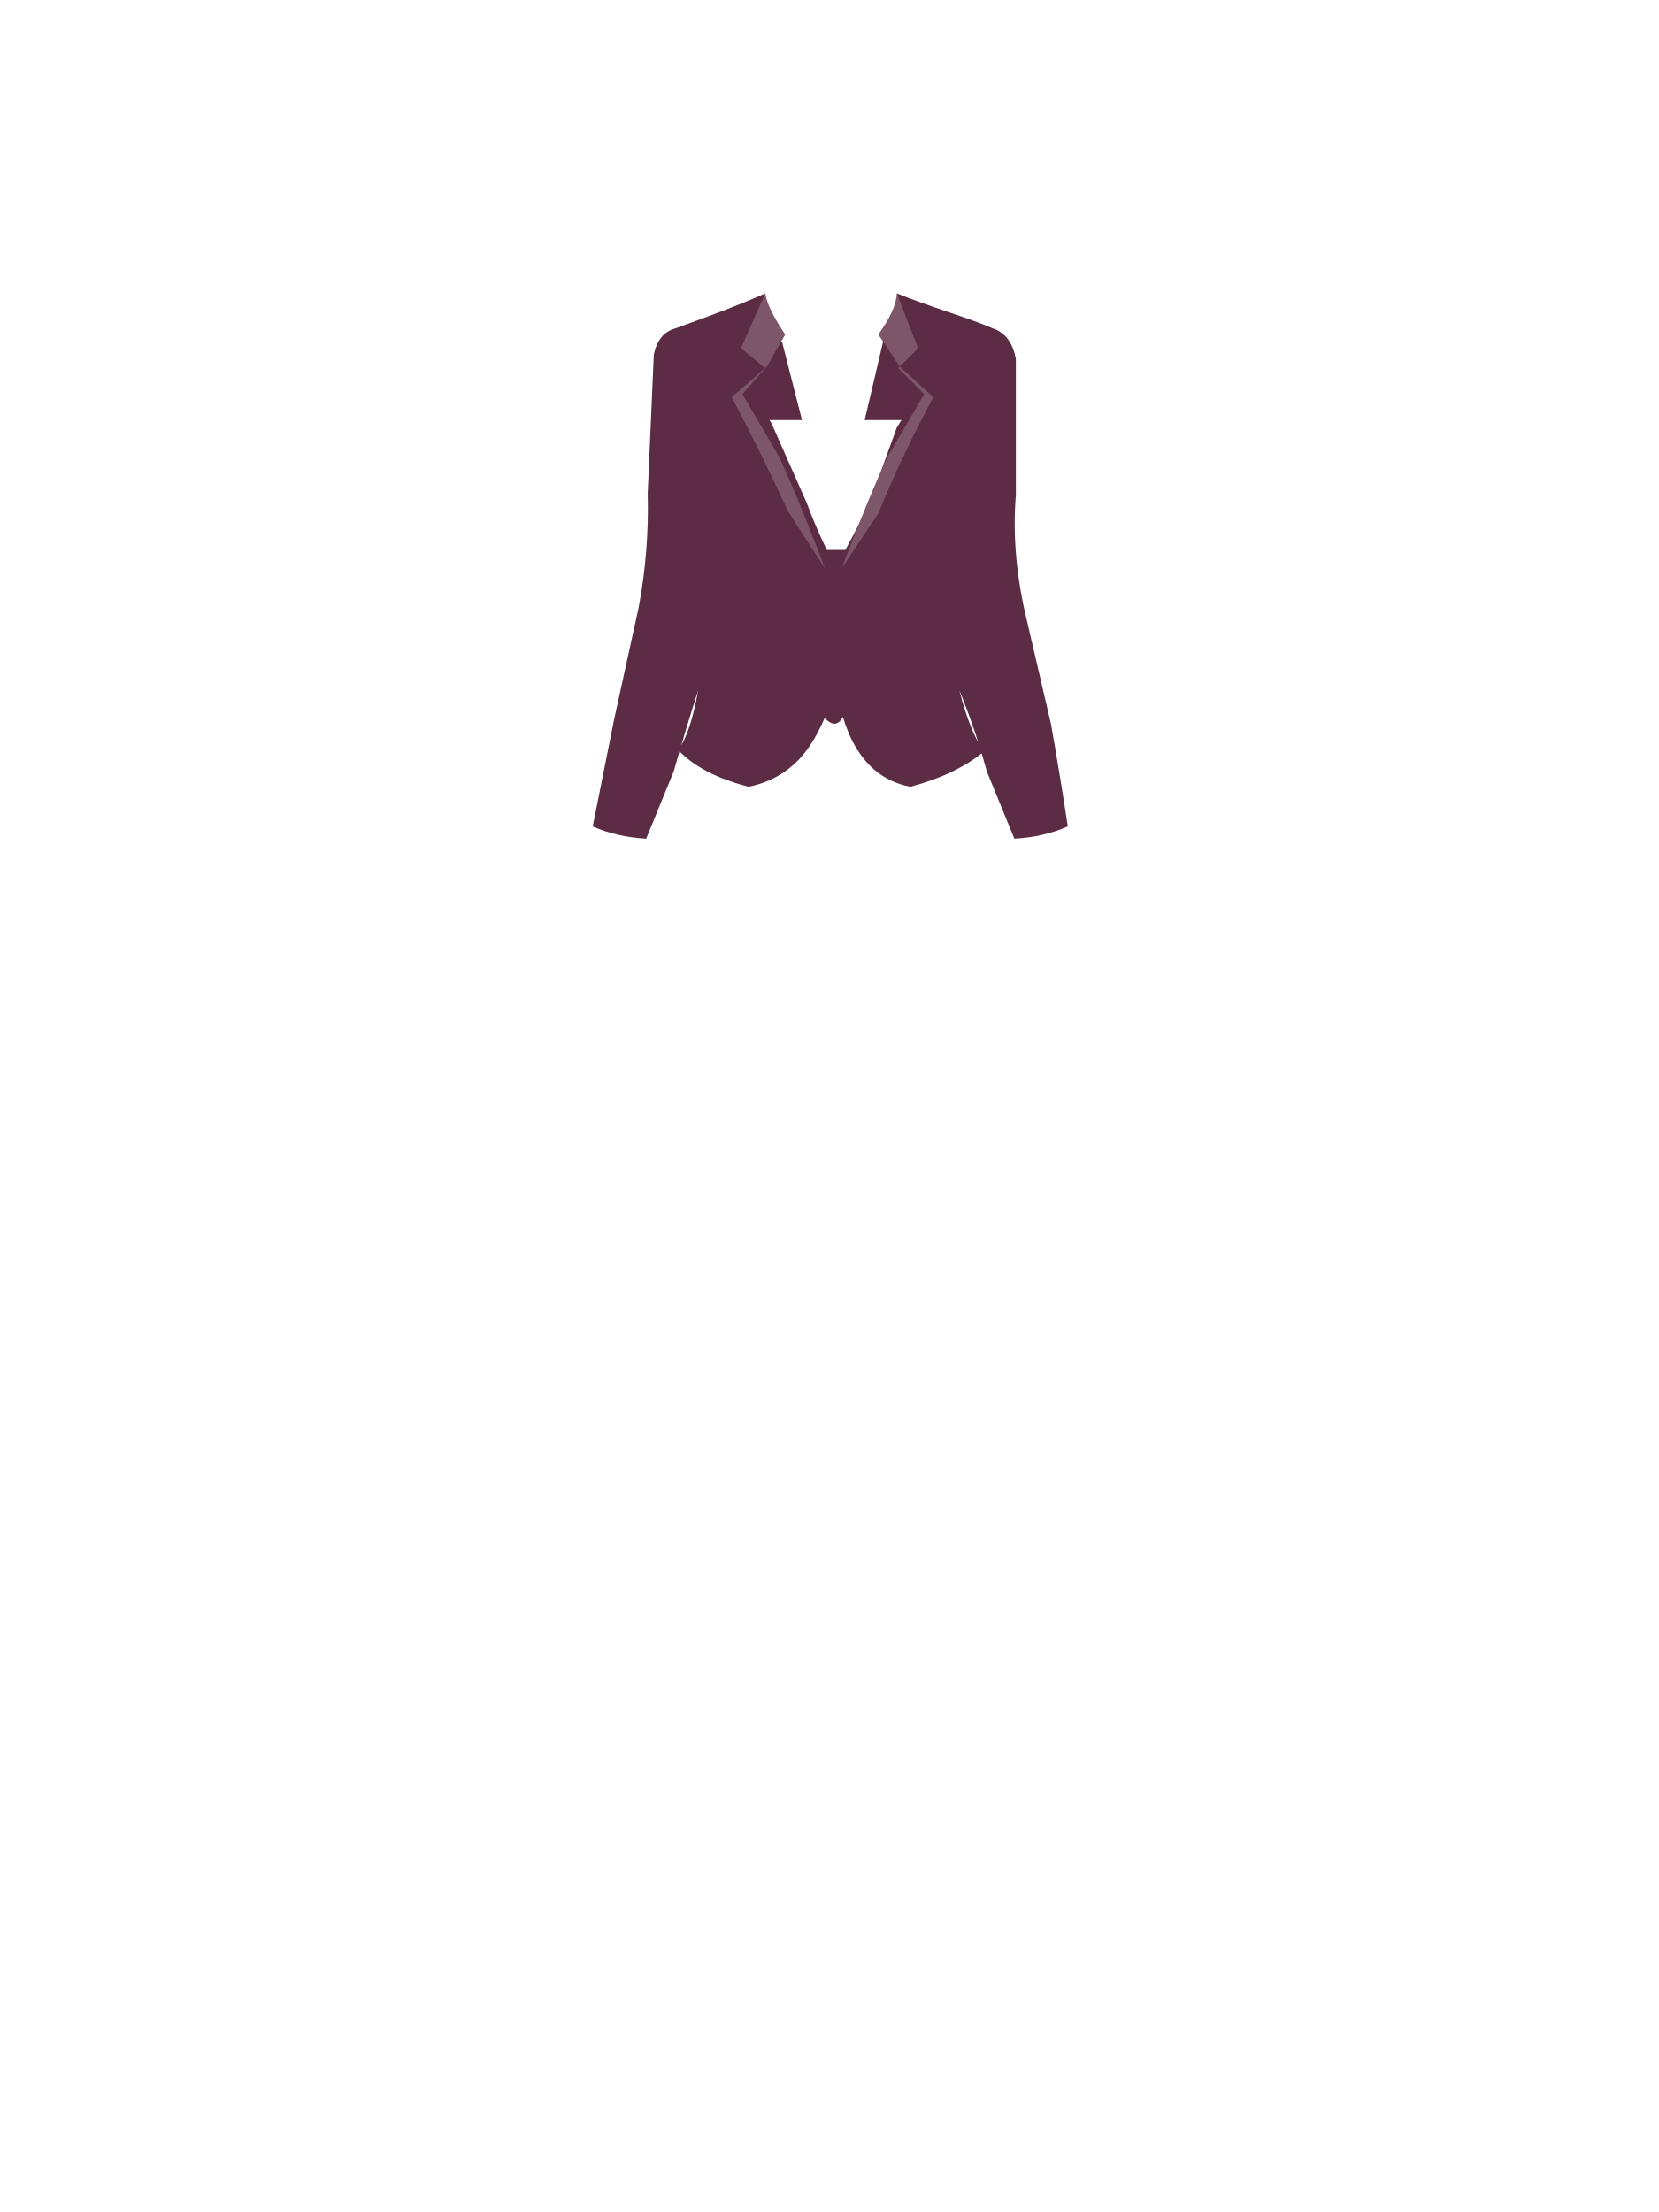
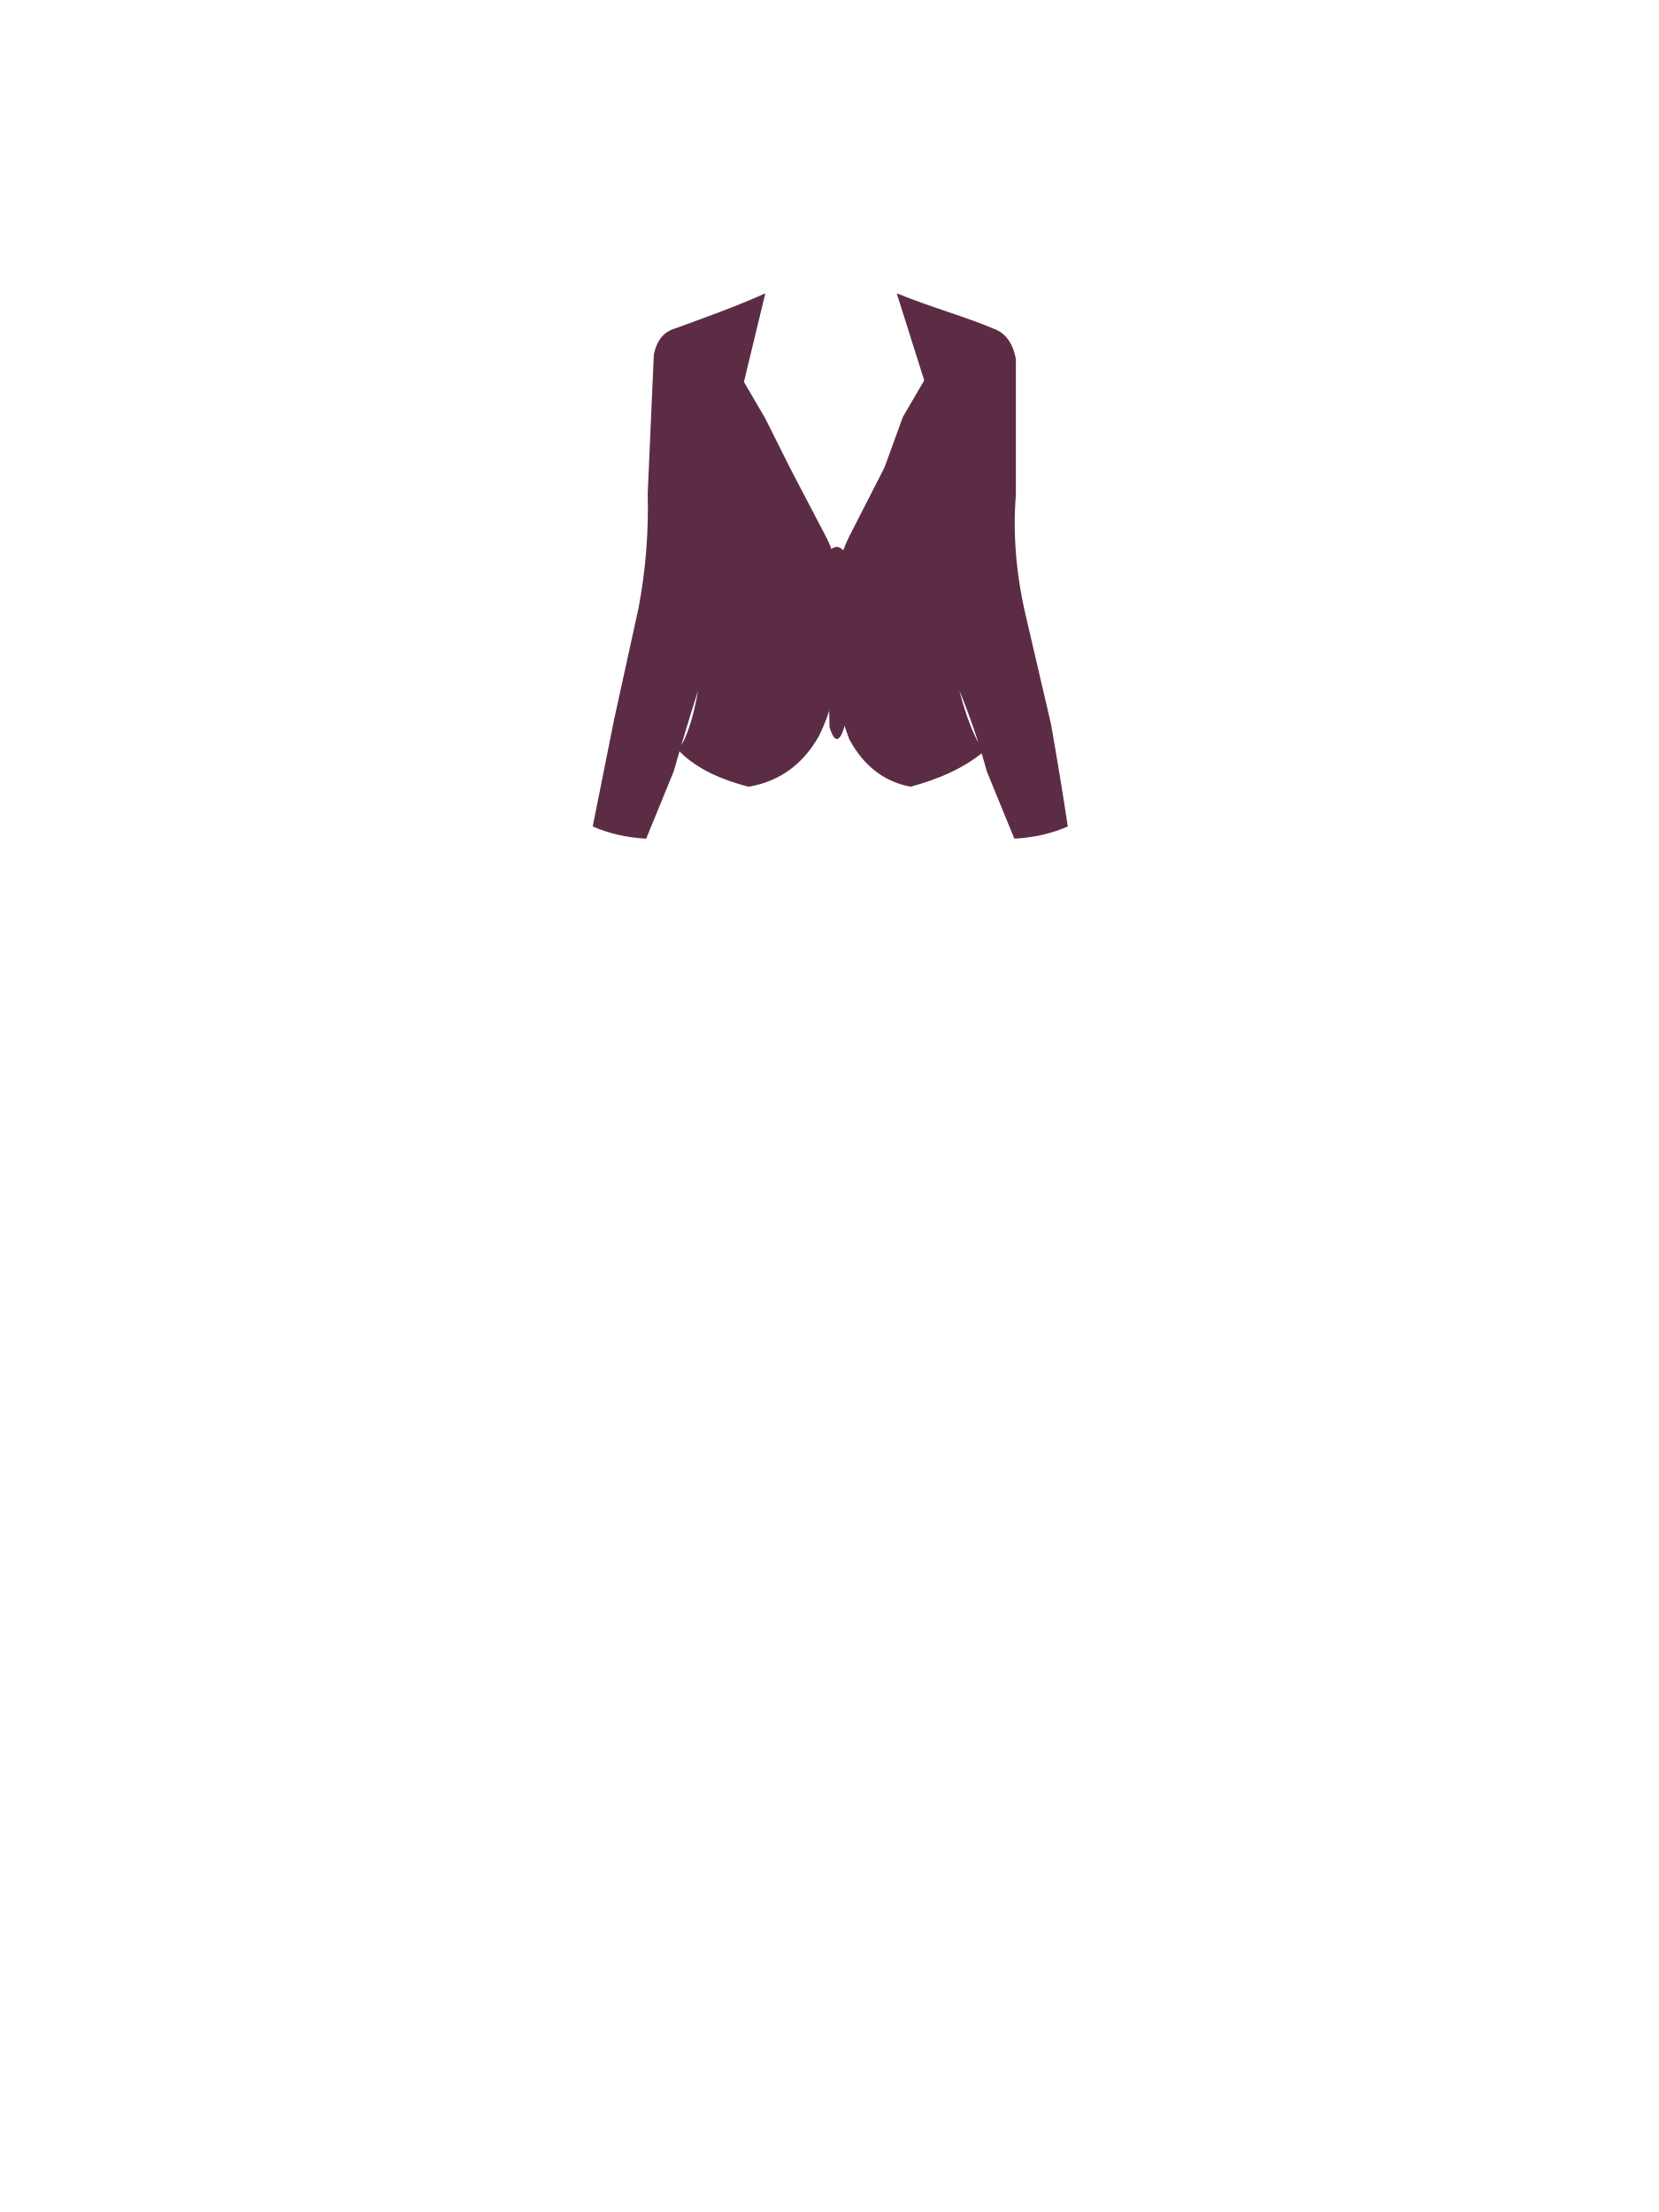
- <svg xmlns="http://www.w3.org/2000/svg" viewBox="0 0 1086 1448" width="1086" height="1448">
+ <svg xmlns="http://www.w3.org/2000/svg" width="1086" height="1448" viewBox="0 0 1086 1448">
  <g fill="#5c2c45">
-     <path d="M501 192 C481 201 461 208 442 215 Q431 218 428 232 L424 323 Q425 361 418 398 L402 471 Q394 511 388 541 Q404 548 423 549 L441 505 Q449 477 457 452 Q452 480 444 491 Q459 507 490 515 Q520 509 535 480 Q547 458 548 435 L548 373 Q537 353 528 329 L505 277 L485 246 L501 192 Z" />
-     <path d="M587 192 C609 201 634 208 650 215 Q662 219 665 235 L665 324 Q662 361 671 401 L688 474 Q694 508 699 541 Q683 548 664 549 L646 505 Q638 476 628 452 Q635 479 644 492 Q626 507 596 515 Q569 510 556 481 Q546 457 546 432 L546 373 Q559 351 570 327 L587 280 L606 249 L587 192 Z" />
-   </g>
-   <g fill="#5c2c45">
-     <path d="M485 226 L512 224 L525 275 L482 275 Z" />
-     <path d="M578 224 L603 226 L613 275 L566 275 Z" />
-     <path d="M535 360 L555 360 L554 464 Q548 483 536 465 Z" />
-   </g>
-   <g fill="#7d566a">
-     <path d="M501 192 Q502 201 514 219 L502 240 L479 260 Q497 294 516 335 L540 372 Q523 327 510 299 L486 258 L501 241 L485 228 Z" />
-     <path d="M587 192 Q587 202 575 219 L589 240 L611 260 Q590 299 575 336 L551 372 Q568 327 581 299 L605 258 L588 241 L601 228 Z" />
+     <path d="M501 192 C481 201 461 208 442 215 Q431 218 428 232 L424 323 Q425 361 418 398 L402 471 Q394 511 388 541 Q404 548 423 549 L441 505 Q449 477 457 452 Q452 480 444 491 Q459 507 490 515 Q520 510 536 482 Q547 460 548 436 L548 376 Q547 363 540 350 L517 306 L501 274 L487 250 L501 192 Z" />
+     <path d="M587 192 C609 201 634 208 650 215 Q662 219 665 235 L665 324 Q662 361 671 401 L688 474 Q694 508 699 541 Q683 548 664 549 L646 505 Q638 476 628 452 Q635 479 644 492 Q626 507 596 515 Q570 510 556 484 Q548 464 548 440 L548 376 Q550 363 556 351 L579 306 L591 273 L605 249 L587 192 Z" />
+     <path d="M541 363 Q548 353 554 363 L553 475 Q548 492 543 476 Z" />
  </g>
</svg>
